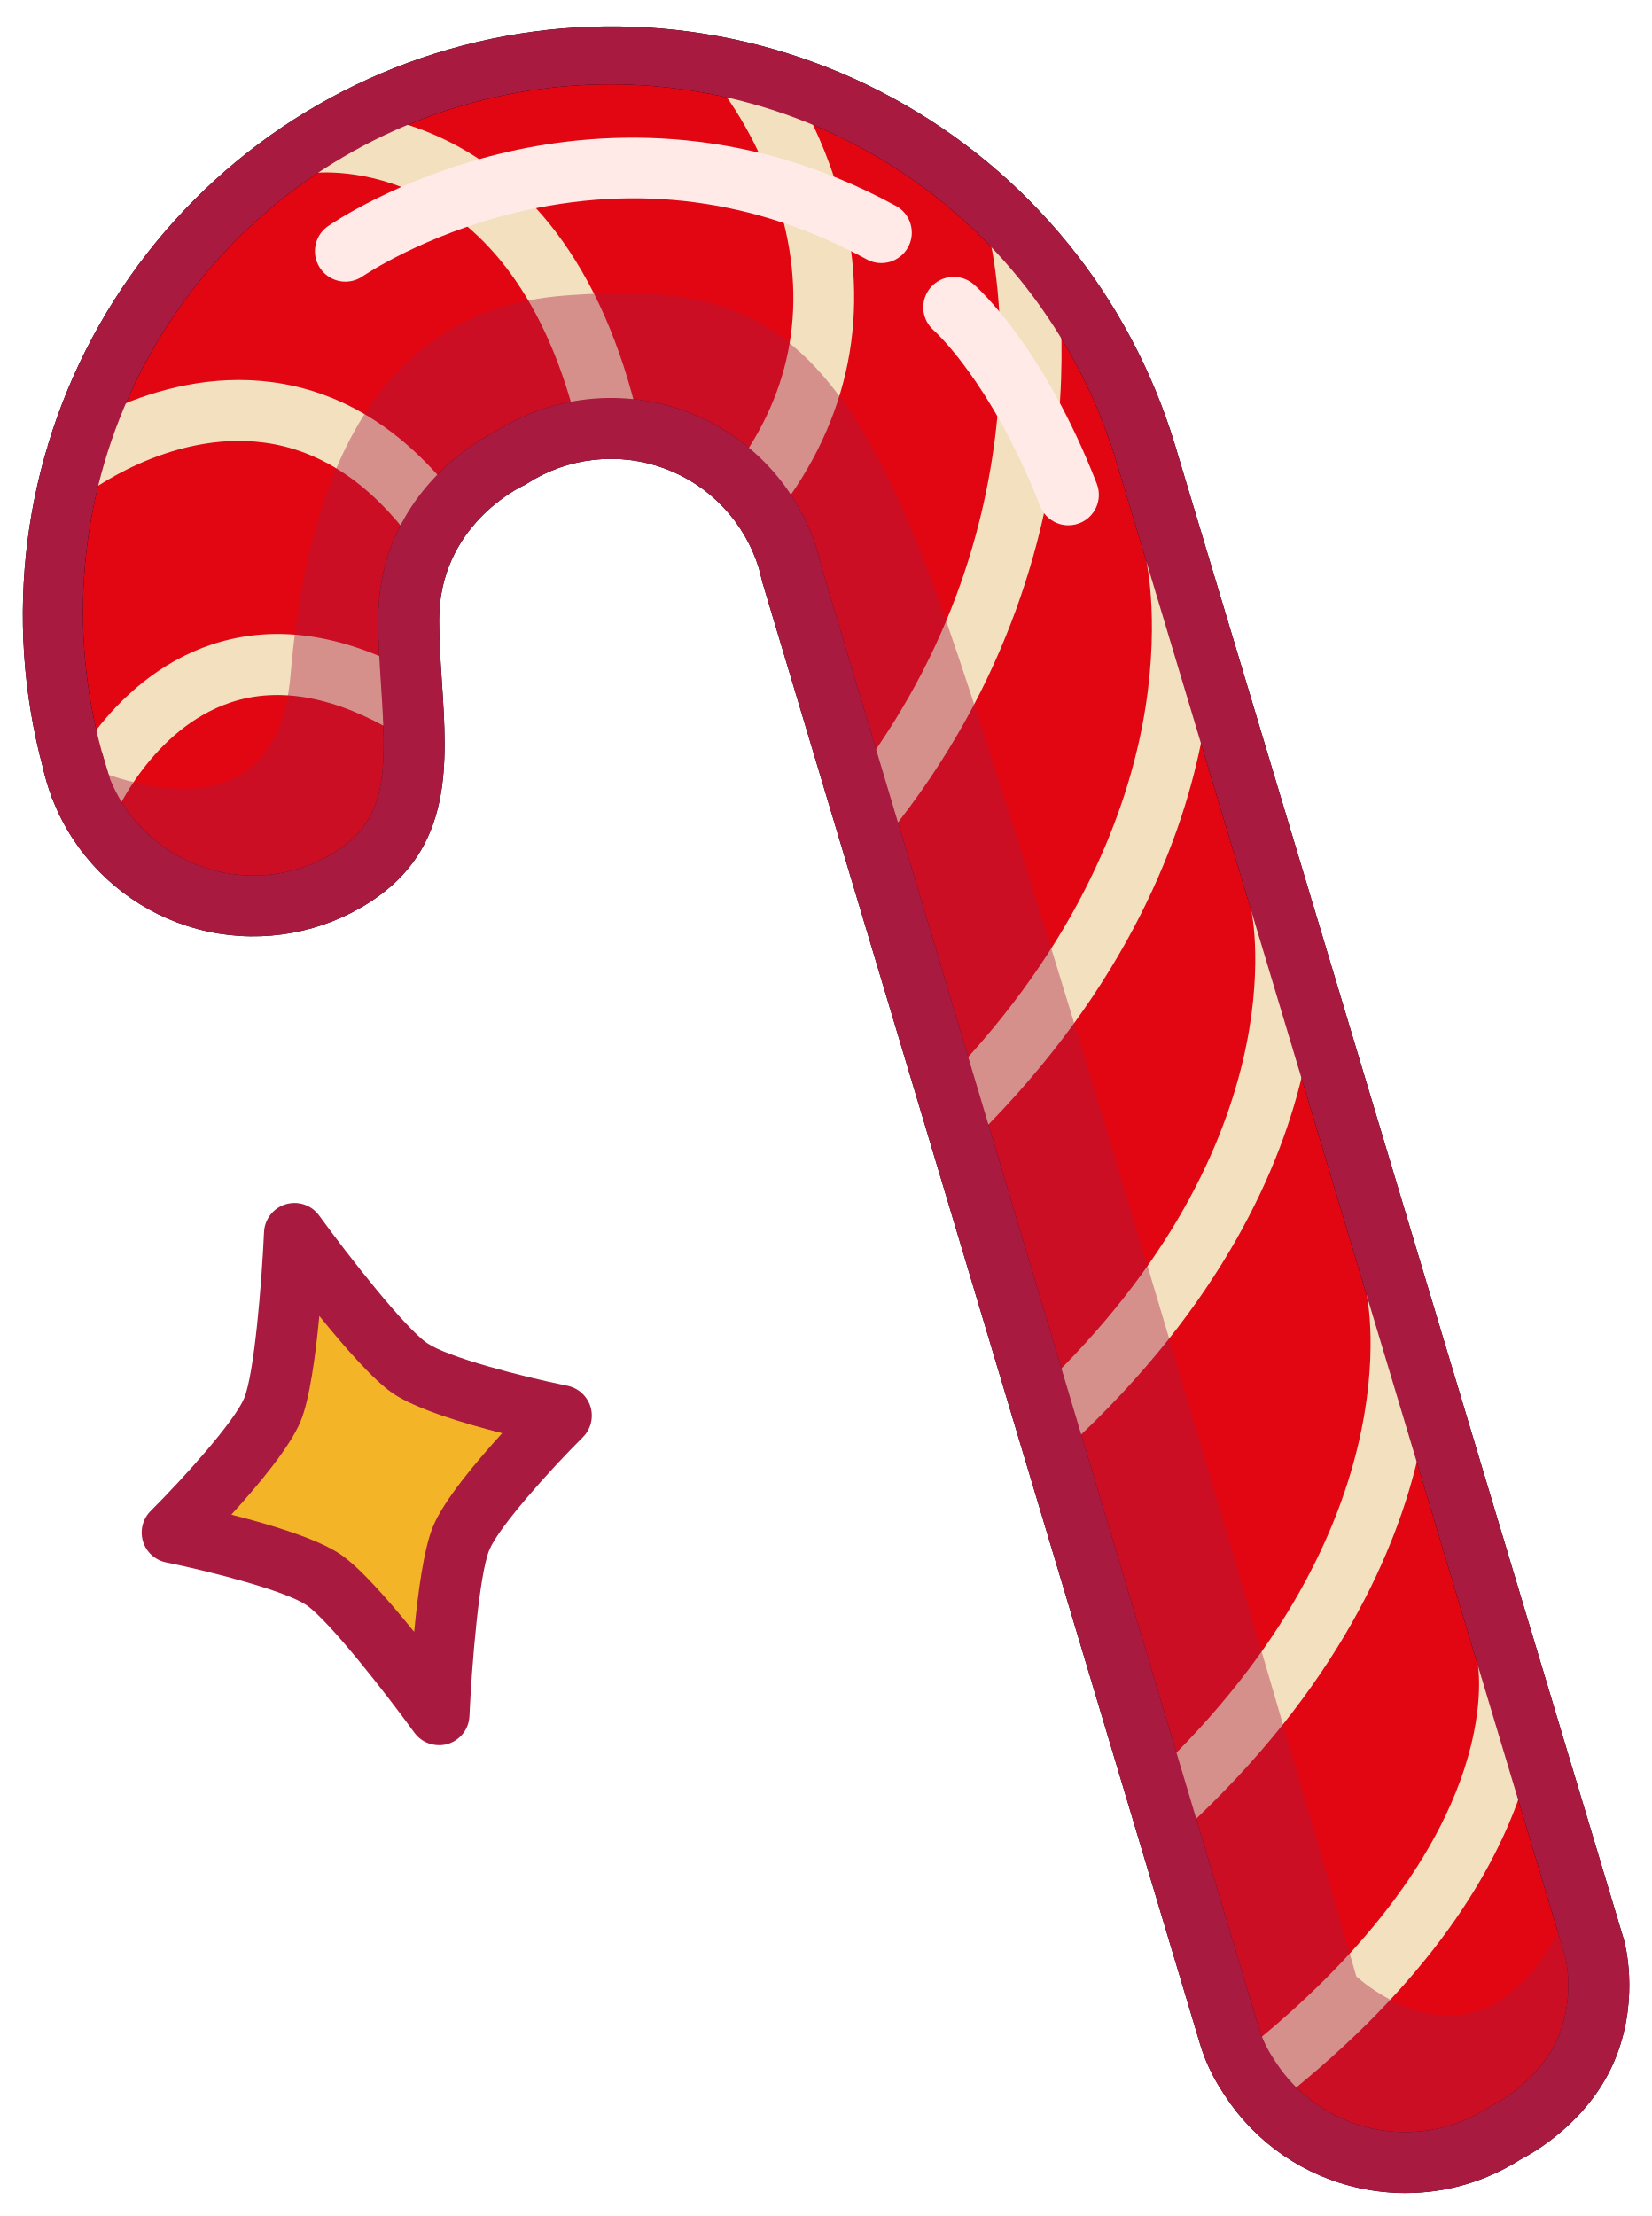
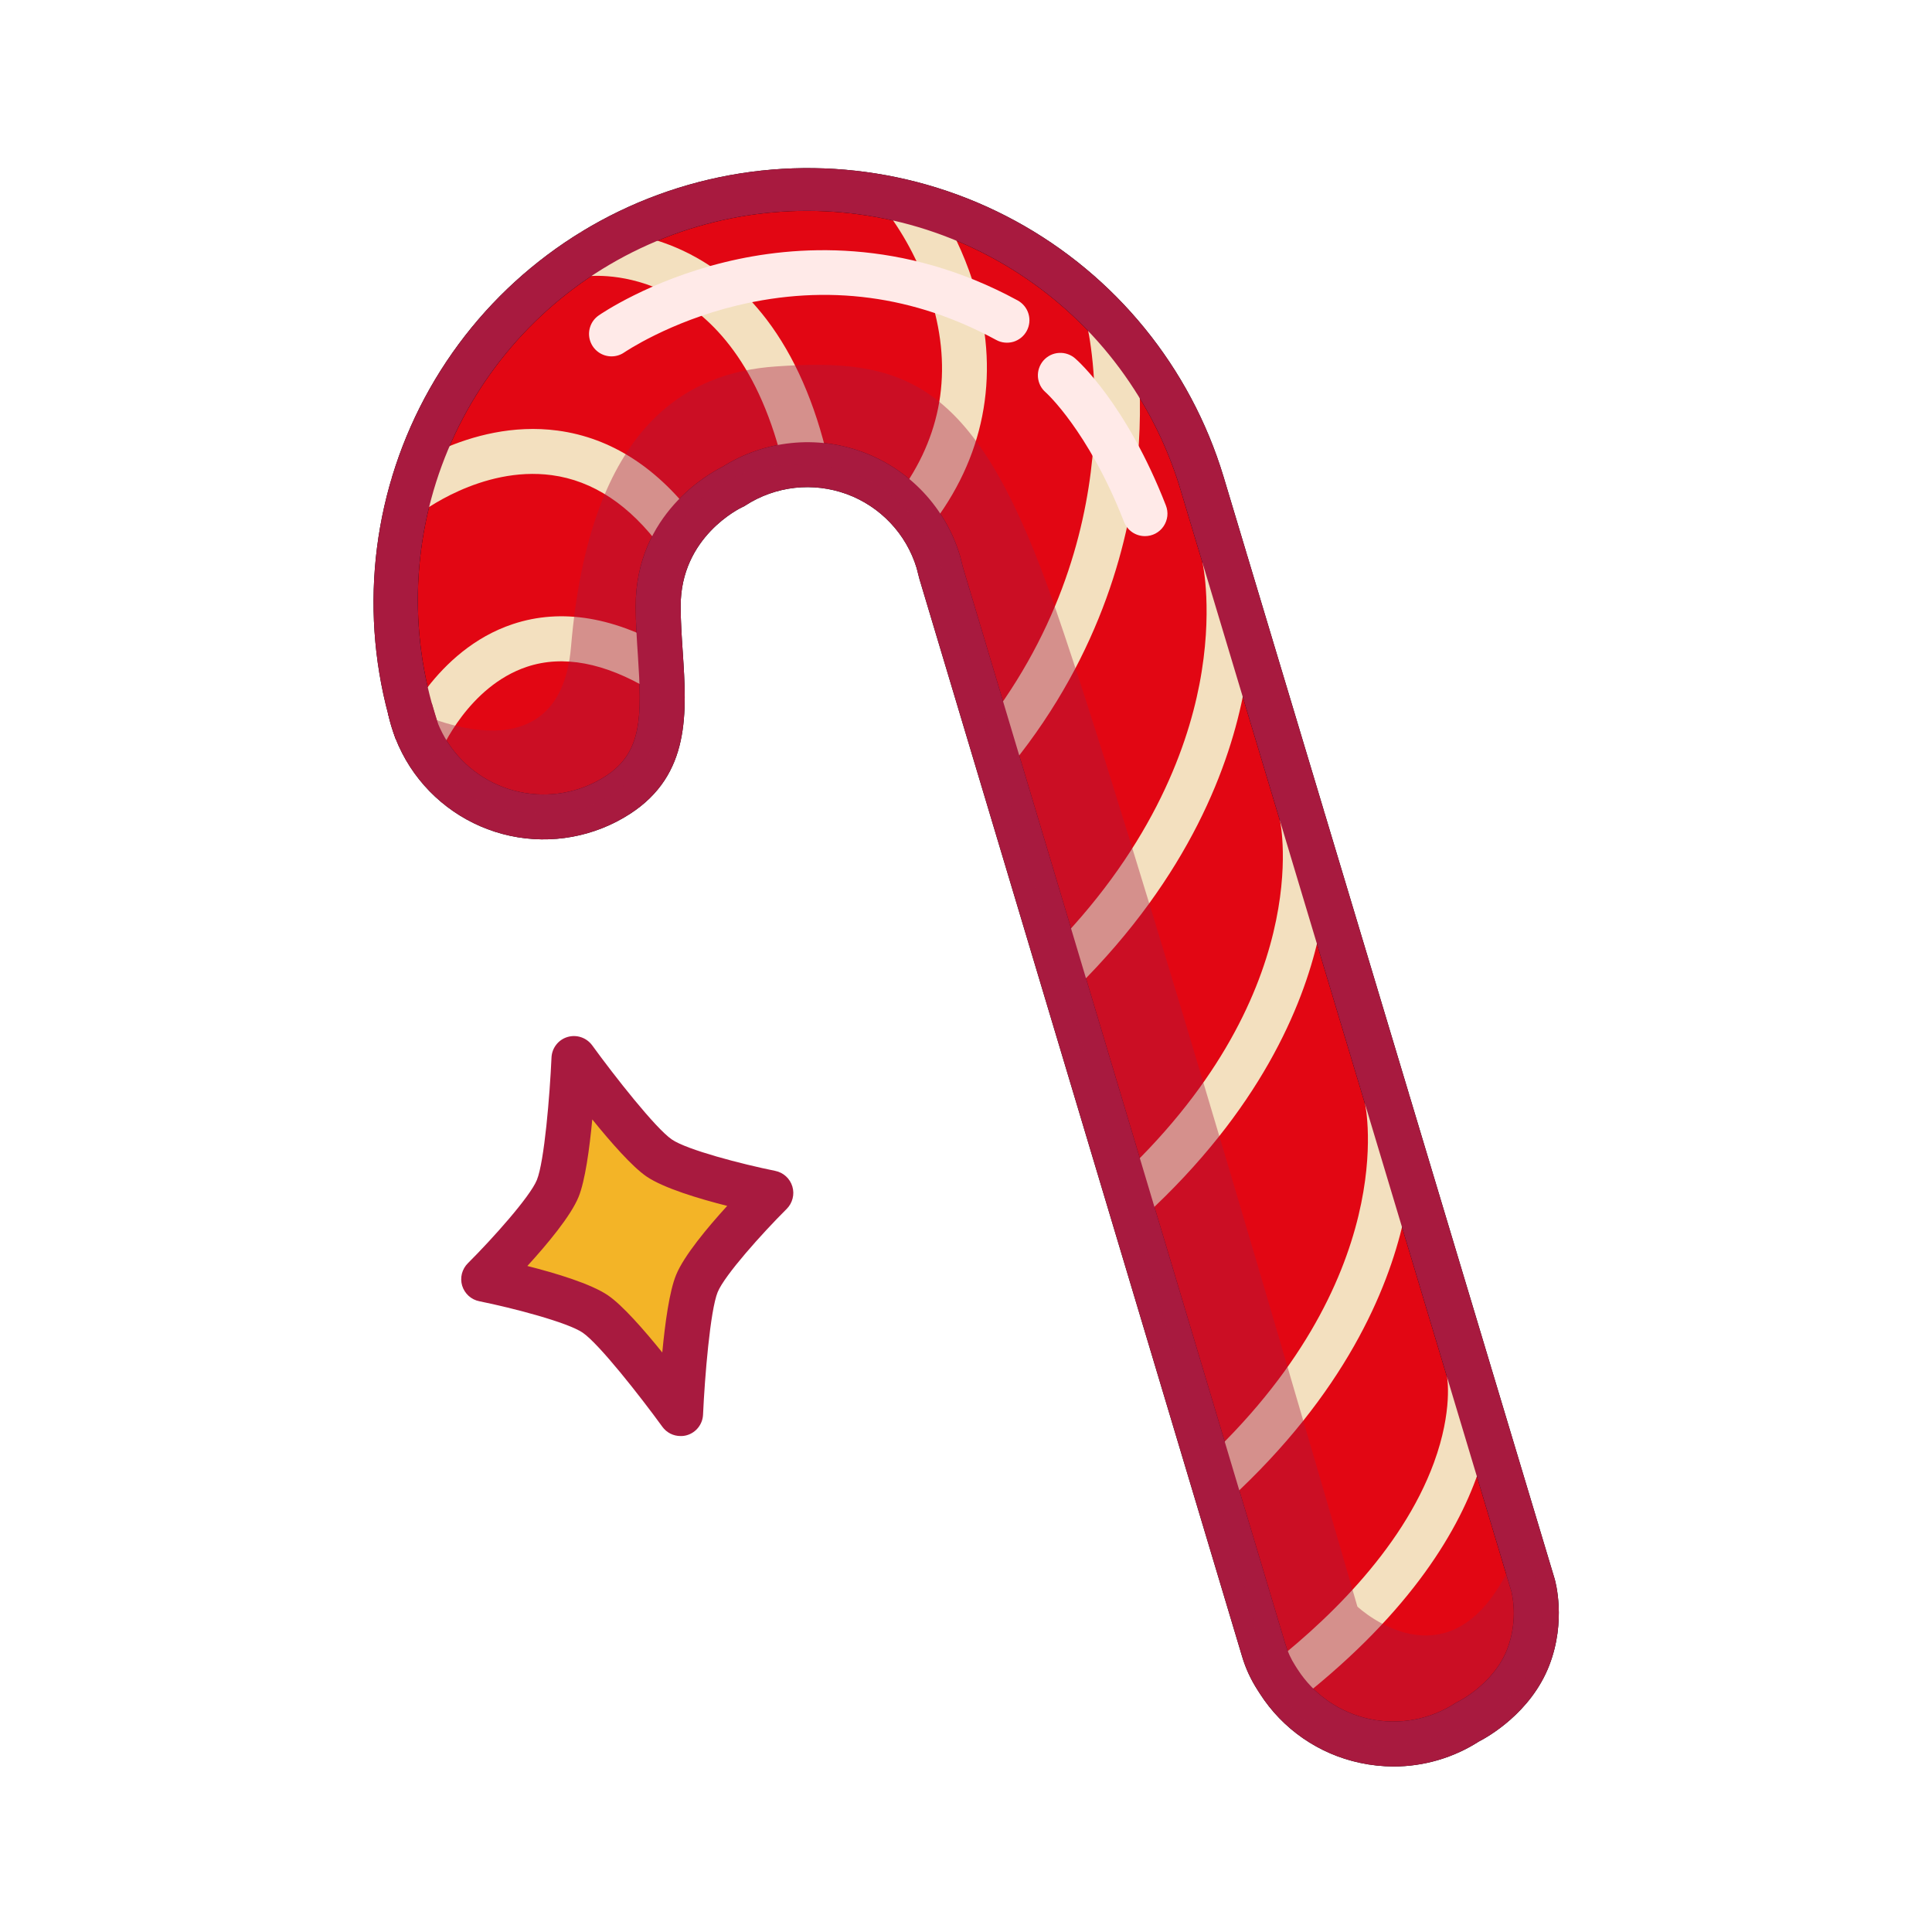
- <svg xmlns="http://www.w3.org/2000/svg" width="41" height="55" viewBox="0 0 41 55" fill="none">
-   <path d="M30.949 51.458C30.761 51.167 30.615 50.85 30.515 50.518L19.661 14.273L19.568 13.905C19.363 13.223 19.001 12.597 18.513 12.078C18.024 11.559 17.422 11.161 16.753 10.915C16.084 10.669 15.367 10.582 14.659 10.66C13.95 10.739 13.27 10.981 12.671 11.368C12.671 11.368 10.138 12.514 10.144 15.398C10.15 17.934 10.912 20.371 8.782 21.749C8.21 22.118 7.563 22.355 6.889 22.444C6.214 22.533 5.528 22.471 4.88 22.262C4.232 22.053 3.639 21.703 3.143 21.238C2.647 20.772 2.26 20.202 2.011 19.568L1.796 18.857C0.251 13.174 2.443 6.913 7.632 3.55C14.055 -0.613 22.634 1.242 26.795 7.691C27.506 8.791 28.059 9.986 28.437 11.24L39.581 48.341C39.771 49.144 39.714 49.986 39.417 50.757C38.839 52.246 37.374 52.937 37.374 52.937C36.868 53.264 36.301 53.489 35.708 53.597C35.115 53.706 34.506 53.697 33.916 53.57C33.326 53.444 32.767 53.202 32.271 52.859C31.774 52.517 31.351 52.08 31.023 51.573L30.949 51.458Z" fill="#E20613" />
-   <path d="M34.891 54.431C34.51 54.431 34.13 54.39 33.757 54.31C33.069 54.164 32.418 53.883 31.839 53.484C31.261 53.084 30.767 52.574 30.387 51.983L30.313 51.866C30.086 51.515 29.909 51.133 29.789 50.733L18.932 14.475L18.839 14.108C18.665 13.54 18.362 13.02 17.954 12.589C17.546 12.158 17.043 11.827 16.485 11.623C15.928 11.419 15.33 11.347 14.74 11.413C14.15 11.479 13.583 11.68 13.084 12.002L13.037 12.033L12.985 12.056C12.903 12.095 10.896 13.057 10.901 15.396C10.901 15.912 10.937 16.437 10.97 16.945C11.104 18.967 11.242 21.058 9.192 22.383C8.001 23.153 6.552 23.418 5.165 23.121C3.778 22.823 2.566 21.987 1.795 20.797C1.601 20.497 1.438 20.178 1.307 19.846L1.287 19.788L1.066 19.055C0.072 15.351 0.574 11.406 2.463 8.069C4.352 4.733 7.477 2.272 11.163 1.219C14.85 0.165 18.803 0.602 22.17 2.437C25.537 4.271 28.047 7.356 29.161 11.025L40.305 48.125C40.324 48.186 40.705 49.529 40.122 51.034C39.501 52.632 38.046 53.443 37.75 53.594C36.896 54.14 35.904 54.43 34.891 54.431V54.431ZM31.582 51.048L31.657 51.164C31.93 51.587 32.284 51.953 32.699 52.239C33.114 52.525 33.581 52.727 34.073 52.833C34.566 52.938 35.074 52.946 35.57 52.855C36.066 52.764 36.538 52.577 36.961 52.303L37.004 52.276L37.049 52.254C37.059 52.25 38.253 51.661 38.71 50.485C38.944 49.868 38.994 49.197 38.852 48.553L27.712 11.457C27.354 10.271 26.831 9.141 26.159 8.101C24.466 5.47 21.887 3.533 18.889 2.639C15.891 1.746 12.672 1.956 9.815 3.23C6.959 4.505 4.653 6.76 3.315 9.588C1.978 12.416 1.697 15.63 2.524 18.647L2.726 19.322C2.818 19.552 2.932 19.771 3.066 19.979C3.619 20.832 4.489 21.431 5.483 21.645C6.478 21.858 7.516 21.668 8.371 21.116C9.614 20.313 9.597 19.108 9.461 17.047C9.426 16.516 9.389 15.967 9.388 15.403C9.381 12.286 11.878 10.919 12.304 10.708C13.002 10.267 13.792 9.992 14.613 9.906C15.434 9.821 16.264 9.926 17.038 10.214C17.811 10.503 18.508 10.966 19.073 11.568C19.638 12.171 20.055 12.895 20.294 13.686L20.303 13.719L20.392 14.071L31.24 50.301C31.319 50.565 31.434 50.816 31.582 51.048V51.048Z" fill="black" />
-   <path d="M1.796 18.857C1.848 19.1 1.92 19.338 2.011 19.57C1.932 19.331 1.861 19.094 1.796 18.857Z" fill="#E20613" />
-   <path d="M1.307 19.846C1.201 19.576 1.118 19.298 1.057 19.015L2.527 18.657C2.59 18.89 2.658 19.115 2.729 19.332L1.307 19.846Z" fill="black" />
-   <path d="M7.309 30.613C7.309 30.613 9.313 33.372 10.176 33.962C11.039 34.551 13.931 35.135 13.931 35.135C13.931 35.135 11.84 37.218 11.444 38.184C11.049 39.151 10.897 42.557 10.897 42.557C10.897 42.557 8.893 39.799 8.031 39.21C7.168 38.621 4.275 38.036 4.275 38.036C4.275 38.036 6.367 35.953 6.762 34.987C7.157 34.02 7.309 30.613 7.309 30.613Z" fill="#F3B427" />
-   <path d="M10.897 43.314C10.778 43.314 10.66 43.286 10.554 43.233C10.448 43.179 10.356 43.1 10.286 43.004C9.541 41.978 8.153 40.211 7.605 39.837C7.098 39.49 5.265 39.01 4.126 38.779C3.991 38.752 3.866 38.689 3.765 38.597C3.663 38.505 3.588 38.386 3.549 38.255C3.51 38.123 3.507 37.983 3.541 37.85C3.575 37.717 3.644 37.596 3.742 37.499C4.566 36.679 5.83 35.268 6.062 34.7C6.314 34.085 6.497 31.849 6.554 30.579C6.561 30.422 6.617 30.272 6.713 30.148C6.81 30.024 6.942 29.934 7.092 29.889C7.243 29.844 7.403 29.846 7.552 29.896C7.7 29.946 7.83 30.041 7.922 30.168C8.667 31.194 10.054 32.961 10.603 33.336C11.11 33.685 12.943 34.163 14.081 34.393C14.216 34.42 14.341 34.483 14.443 34.575C14.544 34.668 14.619 34.786 14.659 34.918C14.698 35.049 14.701 35.189 14.667 35.322C14.633 35.455 14.563 35.577 14.466 35.673C13.642 36.494 12.377 37.905 12.145 38.473C11.894 39.089 11.71 41.327 11.653 42.593C11.646 42.75 11.591 42.901 11.494 43.025C11.398 43.148 11.265 43.239 11.115 43.284C11.044 43.305 10.971 43.315 10.897 43.314V43.314ZM5.742 37.593C6.695 37.834 7.882 38.19 8.457 38.582C8.94 38.912 9.657 39.73 10.281 40.502C10.376 39.513 10.523 38.434 10.747 37.892C11.01 37.248 11.804 36.297 12.466 35.571C11.514 35.329 10.327 34.973 9.752 34.582C9.269 34.252 8.551 33.434 7.927 32.661C7.833 33.651 7.686 34.73 7.464 35.271C7.199 35.917 6.404 36.868 5.742 37.593Z" fill="#A81A3F" />
-   <path d="M2.823 20.29L1.427 19.708C1.475 19.592 2.632 16.866 5.256 15.996C6.901 15.451 8.713 15.758 10.639 16.907L9.864 18.207C8.332 17.292 6.942 17.032 5.733 17.432C3.756 18.089 2.832 20.268 2.823 20.29Z" fill="#F3E0BF" />
-   <path d="M10.247 13.43C9.189 11.994 7.948 11.171 6.561 10.986C4.183 10.667 2.117 12.276 2.097 12.292L1.158 11.105C1.263 11.022 3.755 9.083 6.763 9.486C8.572 9.729 10.154 10.754 11.465 12.533L10.247 13.43Z" fill="#F3E0BF" />
-   <path d="M14.386 10.801C12.756 3.746 7.936 4.273 7.731 4.298L7.528 2.797C7.596 2.788 9.194 2.58 11.023 3.456C12.088 3.965 13.018 4.736 13.788 5.745C14.724 6.974 15.421 8.559 15.859 10.459L14.386 10.801Z" fill="#F3E0BF" />
-   <path d="M19.287 12.747L18.095 11.816C19.613 9.877 20.053 7.692 19.402 5.321C19.093 4.204 18.585 3.152 17.903 2.215L19.087 1.274C19.135 1.332 20.255 2.754 20.846 4.862C21.642 7.699 21.102 10.425 19.287 12.747Z" fill="#F3E0BF" />
-   <path d="M22.039 20.731L20.863 19.78C26.27 13.096 24.592 6.026 24.575 5.956L26.043 5.59C26.062 5.671 26.532 7.604 26.275 10.438C26.035 13.042 25.107 16.941 22.039 20.731Z" fill="#F3E0BF" />
-   <path d="M24.219 28.231L23.154 27.156C26.663 23.679 27.918 20.272 28.352 18.026C28.824 15.591 28.462 13.953 28.458 13.935L29.932 13.593C29.95 13.669 30.366 15.497 29.855 18.223C29.391 20.701 28.036 24.449 24.219 28.231Z" fill="#F3E0BF" />
-   <path d="M26.502 35.918L25.479 34.803C32.318 28.519 31.078 22.669 31.064 22.611L32.54 22.274C32.556 22.345 32.929 24.038 32.349 26.576C31.826 28.868 30.386 32.35 26.502 35.918Z" fill="#F3E0BF" />
-   <path d="M29.363 45.448L28.34 44.334C35.179 38.05 33.94 32.2 33.926 32.141L35.401 31.804C35.417 31.875 35.791 33.569 35.211 36.106C34.687 38.397 33.248 41.879 29.363 45.448Z" fill="#F3E0BF" />
-   <path d="M31.395 52.43L30.476 51.227C32.501 49.678 35.144 47.205 36.242 44.212C36.888 42.452 36.686 41.325 36.684 41.314V41.321L38.165 41.013C38.215 41.232 39.198 46.461 31.395 52.43Z" fill="#F3E0BF" />
-   <path d="M34.891 54.431C34.51 54.431 34.13 54.39 33.757 54.31C33.069 54.164 32.418 53.883 31.839 53.484C31.261 53.084 30.767 52.574 30.387 51.983L30.313 51.866C30.086 51.515 29.909 51.133 29.789 50.733L18.932 14.475L18.839 14.108C18.665 13.54 18.362 13.02 17.954 12.589C17.546 12.158 17.043 11.827 16.485 11.623C15.928 11.419 15.33 11.347 14.74 11.413C14.15 11.479 13.583 11.68 13.084 12.002L13.037 12.033L12.985 12.056C12.903 12.095 10.896 13.057 10.901 15.396C10.901 15.912 10.937 16.437 10.97 16.945C11.104 18.967 11.242 21.058 9.192 22.383C8.001 23.153 6.552 23.418 5.165 23.121C3.778 22.823 2.566 21.987 1.795 20.797C1.601 20.497 1.438 20.178 1.307 19.846L1.287 19.788L1.066 19.055C0.072 15.351 0.574 11.406 2.463 8.069C4.352 4.733 7.477 2.272 11.163 1.219C14.85 0.165 18.803 0.602 22.17 2.437C25.537 4.271 28.047 7.356 29.161 11.025L40.305 48.125C40.324 48.186 40.705 49.529 40.122 51.034C39.501 52.632 38.046 53.443 37.75 53.594C36.896 54.14 35.904 54.43 34.891 54.431V54.431ZM31.582 51.048L31.657 51.164C31.93 51.587 32.284 51.953 32.699 52.239C33.114 52.525 33.581 52.727 34.073 52.833C34.566 52.938 35.074 52.946 35.57 52.855C36.066 52.764 36.538 52.577 36.961 52.303L37.004 52.276L37.049 52.254C37.059 52.25 38.253 51.661 38.71 50.485C38.944 49.868 38.994 49.197 38.852 48.553L27.712 11.457C27.354 10.271 26.831 9.141 26.159 8.101C24.466 5.47 21.887 3.533 18.889 2.639C15.891 1.746 12.672 1.956 9.815 3.23C6.959 4.505 4.653 6.76 3.315 9.588C1.978 12.416 1.697 15.63 2.524 18.647L2.726 19.322C2.818 19.552 2.932 19.771 3.066 19.979C3.619 20.832 4.489 21.431 5.483 21.645C6.478 21.858 7.516 21.668 8.371 21.116C9.614 20.313 9.597 19.108 9.461 17.047C9.426 16.516 9.389 15.967 9.388 15.403C9.381 12.286 11.878 10.919 12.304 10.708C13.002 10.267 13.792 9.992 14.613 9.906C15.434 9.821 16.264 9.926 17.038 10.214C17.811 10.503 18.508 10.966 19.073 11.568C19.638 12.171 20.055 12.895 20.294 13.686L20.303 13.719L20.392 14.071L31.24 50.301C31.319 50.565 31.434 50.816 31.582 51.048V51.048Z" fill="#A81A3F" />
-   <path d="M1.307 19.846C1.201 19.576 1.118 19.298 1.057 19.015L2.527 18.657C2.59 18.89 2.658 19.115 2.729 19.332L1.307 19.846Z" fill="#A81A3F" />
-   <path d="M8.574 6.99C8.413 6.99 8.256 6.939 8.126 6.844C7.997 6.748 7.901 6.614 7.852 6.461C7.804 6.308 7.806 6.143 7.858 5.99C7.909 5.838 8.008 5.706 8.14 5.614C8.208 5.566 9.837 4.446 12.384 3.821C14.739 3.244 18.361 2.998 22.239 5.109C22.327 5.156 22.404 5.221 22.466 5.298C22.529 5.375 22.575 5.464 22.603 5.559C22.631 5.655 22.64 5.754 22.63 5.853C22.619 5.952 22.59 6.048 22.542 6.135C22.495 6.222 22.43 6.299 22.353 6.362C22.276 6.424 22.187 6.471 22.092 6.499C21.997 6.527 21.897 6.536 21.798 6.526C21.699 6.515 21.603 6.485 21.516 6.438C18.762 4.939 15.829 4.549 12.8 5.277C10.51 5.828 9.018 6.848 9.003 6.856C8.877 6.944 8.727 6.99 8.574 6.99V6.99Z" fill="#FFEAE8" />
-   <path opacity="0.4" d="M1.796 18.857C1.796 18.857 6.813 21.47 7.212 16.756C7.849 9.222 11.189 7.534 14.088 7.33C18.34 7.03 20.722 7.737 23.272 14.803C25.822 21.87 33.668 49.051 33.668 49.051C33.668 49.051 37.138 52.316 39.143 46.884C39.143 46.884 42.025 51.664 36.355 53.43C30.685 55.197 30.12 49.201 30.12 49.201L20.095 15.725C20.095 15.725 19.563 10.792 15.122 10.631C10.682 10.471 10.251 14.398 10.251 14.398L10.197 19.568C10.197 19.568 9.15 23.519 4.275 22.021C4.275 22.021 2.759 21.392 1.796 18.857Z" fill="#A81A3F" />
-   <path d="M26.52 13.038C26.368 13.038 26.219 12.992 26.093 12.905C25.967 12.819 25.871 12.697 25.816 12.555C25.2 10.974 24.518 9.878 24.054 9.233C23.553 8.535 23.189 8.209 23.185 8.205C23.109 8.14 23.046 8.06 23 7.971C22.955 7.881 22.927 7.783 22.92 7.683C22.913 7.583 22.926 7.482 22.958 7.386C22.99 7.291 23.041 7.203 23.107 7.128C23.174 7.052 23.255 6.991 23.345 6.947C23.436 6.903 23.534 6.878 23.634 6.873C23.735 6.867 23.835 6.882 23.93 6.916C24.025 6.95 24.111 7.002 24.186 7.07C24.256 7.129 25.901 8.6 27.225 12.004C27.27 12.119 27.287 12.243 27.273 12.366C27.259 12.488 27.216 12.606 27.146 12.708C27.077 12.809 26.983 12.893 26.874 12.951C26.765 13.008 26.643 13.038 26.52 13.038V13.038Z" fill="#FFEAE8" />
+ <svg xmlns="http://www.w3.org/2000/svg" width="48" height="48" viewBox="0 0 48 48" fill="none">
+   <path d="M31.716 41.692C31.577 41.477 31.469 41.243 31.396 40.998L23.38 14.232L23.312 13.961C23.16 13.457 22.893 12.995 22.533 12.611C22.172 12.228 21.727 11.934 21.233 11.752C20.739 11.571 20.21 11.506 19.687 11.564C19.163 11.622 18.661 11.801 18.219 12.087C18.219 12.087 16.348 12.934 16.353 15.063C16.357 16.936 16.92 18.736 15.347 19.753C14.924 20.025 14.447 20.201 13.948 20.266C13.45 20.332 12.944 20.286 12.465 20.132C11.987 19.978 11.549 19.72 11.182 19.375C10.816 19.032 10.53 18.61 10.347 18.143L10.188 17.617C9.047 13.421 10.665 8.797 14.497 6.314C19.24 3.24 25.576 4.61 28.648 9.372C29.174 10.184 29.582 11.066 29.861 11.993L38.091 39.39C38.231 39.983 38.189 40.605 37.97 41.174C37.542 42.274 36.461 42.784 36.461 42.784C36.087 43.026 35.669 43.192 35.231 43.272C34.792 43.352 34.343 43.345 33.907 43.252C33.472 43.158 33.059 42.98 32.692 42.727C32.326 42.474 32.013 42.151 31.771 41.777L31.716 41.692Z" fill="#E20613" />
+   <path d="M34.627 43.888C34.346 43.887 34.065 43.857 33.79 43.798C33.282 43.69 32.801 43.483 32.374 43.188C31.947 42.893 31.582 42.516 31.302 42.079L31.247 41.993C31.079 41.734 30.948 41.452 30.86 41.156L22.842 14.381L22.773 14.111C22.645 13.691 22.422 13.307 22.12 12.989C21.818 12.67 21.447 12.426 21.035 12.275C20.623 12.125 20.182 12.072 19.747 12.12C19.311 12.169 18.892 12.318 18.523 12.556L18.489 12.578L18.451 12.595C18.39 12.624 16.907 13.334 16.911 15.062C16.911 15.443 16.938 15.83 16.963 16.205C17.061 17.698 17.164 19.243 15.65 20.222C14.77 20.79 13.7 20.986 12.676 20.766C11.652 20.546 10.757 19.929 10.187 19.05C10.044 18.828 9.923 18.593 9.827 18.348L9.812 18.305L9.649 17.763C8.915 15.029 9.286 12.115 10.68 9.651C12.075 7.187 14.383 5.37 17.105 4.592C19.828 3.814 22.747 4.137 25.233 5.492C27.719 6.847 29.574 9.124 30.396 11.834L38.626 39.231C38.639 39.276 38.921 40.268 38.49 41.379C38.031 42.559 36.957 43.158 36.738 43.27C36.108 43.673 35.375 43.887 34.627 43.888ZM32.184 41.389L32.239 41.475C32.441 41.788 32.702 42.057 33.008 42.269C33.315 42.48 33.66 42.629 34.023 42.707C34.387 42.785 34.763 42.791 35.129 42.724C35.495 42.657 35.844 42.518 36.156 42.316L36.188 42.296L36.221 42.28C36.228 42.277 37.11 41.842 37.447 40.973C37.62 40.518 37.657 40.023 37.553 39.547L29.326 12.152C29.062 11.277 28.676 10.443 28.179 9.674C26.929 7.732 25.024 6.301 22.81 5.641C20.596 4.982 18.22 5.136 16.11 6.078C14 7.019 12.297 8.685 11.31 10.773C10.322 12.861 10.114 15.234 10.725 17.462L10.875 17.961C10.943 18.13 11.027 18.293 11.126 18.446C11.534 19.076 12.176 19.519 12.911 19.676C13.645 19.834 14.412 19.693 15.043 19.286C15.961 18.692 15.949 17.802 15.848 16.281C15.822 15.889 15.795 15.483 15.794 15.067C15.789 12.765 17.633 11.755 17.948 11.6C18.463 11.274 19.046 11.071 19.653 11.008C20.259 10.944 20.872 11.022 21.443 11.235C22.015 11.448 22.529 11.79 22.946 12.235C23.363 12.68 23.672 13.215 23.848 13.799L23.855 13.823L23.92 14.083L31.931 40.838C31.989 41.033 32.074 41.218 32.184 41.389Z" fill="black" />
+   <path d="M10.188 17.617C10.226 17.797 10.279 17.973 10.346 18.144C10.288 17.968 10.236 17.793 10.188 17.617Z" fill="#E20613" />
+   <path d="M9.827 18.348C9.749 18.148 9.687 17.943 9.642 17.734L10.727 17.47C10.774 17.642 10.824 17.808 10.877 17.968L9.827 18.348Z" fill="black" />
+   <path d="M14.259 26.299C14.259 26.299 15.739 28.336 16.376 28.772C17.013 29.207 19.149 29.638 19.149 29.638C19.149 29.638 17.605 31.176 17.313 31.89C17.021 32.604 16.909 35.119 16.909 35.119C16.909 35.119 15.429 33.082 14.792 32.647C14.155 32.213 12.019 31.78 12.019 31.78C12.019 31.78 13.563 30.242 13.855 29.529C14.147 28.815 14.259 26.299 14.259 26.299Z" fill="#F3B427" />
+   <path d="M16.909 35.678C16.821 35.678 16.734 35.658 16.655 35.618C16.577 35.578 16.509 35.52 16.457 35.449C15.907 34.692 14.883 33.387 14.477 33.11C14.103 32.854 12.75 32.499 11.908 32.329C11.809 32.309 11.717 32.263 11.642 32.195C11.567 32.126 11.512 32.039 11.482 31.942C11.453 31.845 11.451 31.741 11.476 31.643C11.502 31.545 11.553 31.455 11.625 31.384C12.233 30.778 13.167 29.736 13.338 29.317C13.524 28.863 13.66 27.211 13.702 26.274C13.707 26.158 13.748 26.047 13.819 25.956C13.89 25.864 13.988 25.797 14.099 25.764C14.21 25.731 14.329 25.733 14.438 25.77C14.548 25.807 14.643 25.877 14.712 25.97C15.262 26.728 16.286 28.033 16.692 28.31C17.066 28.567 18.419 28.92 19.26 29.09C19.36 29.11 19.452 29.157 19.527 29.225C19.602 29.293 19.657 29.381 19.686 29.478C19.715 29.575 19.718 29.678 19.692 29.776C19.667 29.875 19.616 29.964 19.544 30.036C18.935 30.642 18.002 31.683 17.83 32.103C17.645 32.558 17.509 34.211 17.467 35.146C17.462 35.262 17.421 35.373 17.35 35.464C17.279 35.556 17.181 35.623 17.07 35.656C17.017 35.672 16.963 35.679 16.909 35.678ZM13.102 31.453C13.806 31.631 14.682 31.894 15.107 32.184C15.463 32.427 15.993 33.031 16.454 33.602C16.523 32.871 16.632 32.075 16.798 31.674C16.992 31.199 17.578 30.496 18.067 29.96C17.364 29.782 16.488 29.519 16.063 29.23C15.706 28.986 15.177 28.382 14.715 27.812C14.646 28.542 14.537 29.339 14.374 29.739C14.178 30.216 13.591 30.918 13.102 31.453Z" fill="#A81A3F" />
+   <path d="M10.946 18.676L9.915 18.246C9.951 18.16 10.805 16.147 12.743 15.505C13.958 15.102 15.296 15.329 16.718 16.178L16.146 17.137C15.014 16.462 13.988 16.269 13.095 16.565C11.635 17.05 10.953 18.66 10.946 18.676Z" fill="#F3E0BF" />
+   <path d="M16.429 13.61C15.647 12.549 14.731 11.941 13.707 11.805C11.951 11.569 10.425 12.758 10.41 12.77L9.717 11.893C9.794 11.832 11.635 10.4 13.855 10.698C15.191 10.877 16.36 11.634 17.328 12.947L16.429 13.61Z" fill="#F3E0BF" />
+   <path d="M19.485 11.669C18.282 6.459 14.722 6.848 14.571 6.866L14.421 5.758C14.471 5.751 15.651 5.598 17.002 6.244C17.788 6.62 18.475 7.19 19.044 7.935C19.735 8.842 20.25 10.013 20.573 11.416L19.485 11.669Z" fill="#F3E0BF" />
+   <path d="M23.104 13.105L22.224 12.418C23.345 10.986 23.67 9.373 23.189 7.622C22.961 6.797 22.586 6.02 22.083 5.328L22.957 4.633C22.992 4.676 23.819 5.726 24.256 7.283C24.843 9.378 24.445 11.391 23.104 13.105Z" fill="#F3E0BF" />
+   <path d="M25.137 19.002L24.268 18.299C28.261 13.363 27.022 8.143 27.009 8.091L28.093 7.82C28.108 7.88 28.455 9.308 28.265 11.4C28.087 13.323 27.402 16.203 25.137 19.002Z" fill="#F3E0BF" />
+   <path d="M26.747 24.54L25.96 23.746C28.551 21.179 29.478 18.662 29.799 17.004C30.147 15.206 29.88 13.996 29.877 13.983L30.965 13.73C30.978 13.786 31.285 15.136 30.908 17.149C30.566 18.979 29.565 21.747 26.747 24.54Z" fill="#F3E0BF" />
+   <path d="M28.432 30.216L27.677 29.393C32.727 24.753 31.811 20.433 31.802 20.39L32.891 20.141C32.903 20.193 33.178 21.444 32.75 23.317C32.364 25.011 31.3 27.582 28.432 30.216Z" fill="#F3E0BF" />
+   <path d="M30.545 37.254L29.79 36.431C34.84 31.791 33.925 27.47 33.915 27.427L35.004 27.179C35.016 27.231 35.291 28.481 34.864 30.355C34.477 32.047 33.414 34.618 30.545 37.254Z" fill="#F3E0BF" />
+   <path d="M32.046 42.41L31.367 41.521C32.862 40.378 34.814 38.551 35.625 36.341C36.102 35.041 35.953 34.21 35.951 34.201V34.207L37.045 33.978C37.082 34.141 37.808 38.002 32.046 42.41Z" fill="#F3E0BF" />
+   <path d="M34.627 43.888C34.346 43.887 34.065 43.857 33.79 43.798C33.282 43.69 32.801 43.483 32.374 43.188C31.947 42.893 31.582 42.516 31.302 42.079L31.247 41.993C31.079 41.734 30.948 41.452 30.86 41.156L22.842 14.381L22.773 14.111C22.645 13.691 22.422 13.307 22.12 12.989C21.818 12.67 21.447 12.426 21.035 12.275C20.623 12.125 20.182 12.072 19.747 12.12C19.311 12.169 18.892 12.318 18.523 12.556L18.489 12.578L18.451 12.595C18.39 12.624 16.907 13.334 16.911 15.062C16.911 15.443 16.938 15.83 16.963 16.205C17.061 17.698 17.164 19.243 15.65 20.222C14.77 20.79 13.7 20.986 12.676 20.766C11.652 20.546 10.757 19.929 10.187 19.05C10.044 18.828 9.923 18.593 9.827 18.348L9.812 18.305L9.649 17.763C8.915 15.029 9.286 12.115 10.68 9.651C12.075 7.187 14.383 5.37 17.105 4.592C19.828 3.814 22.747 4.137 25.233 5.492C27.719 6.847 29.574 9.124 30.396 11.834L38.626 39.231C38.639 39.276 38.921 40.268 38.49 41.379C38.031 42.559 36.957 43.158 36.738 43.27C36.108 43.673 35.375 43.887 34.627 43.888ZM32.184 41.389L32.239 41.475C32.441 41.788 32.702 42.057 33.008 42.269C33.315 42.48 33.66 42.629 34.023 42.707C34.387 42.785 34.763 42.791 35.129 42.724C35.495 42.657 35.844 42.518 36.156 42.316L36.188 42.296L36.221 42.28C36.228 42.277 37.11 41.842 37.447 40.973C37.62 40.518 37.657 40.023 37.553 39.547L29.326 12.152C29.062 11.277 28.676 10.443 28.179 9.674C26.929 7.732 25.024 6.301 22.81 5.641C20.596 4.982 18.22 5.136 16.11 6.078C14 7.019 12.297 8.685 11.31 10.773C10.322 12.861 10.114 15.234 10.725 17.462L10.875 17.961C10.943 18.13 11.027 18.293 11.126 18.446C11.534 19.076 12.176 19.519 12.911 19.676C13.645 19.834 14.412 19.693 15.043 19.286C15.961 18.692 15.949 17.802 15.848 16.281C15.822 15.889 15.795 15.483 15.794 15.067C15.789 12.765 17.633 11.755 17.948 11.6C18.463 11.274 19.046 11.071 19.653 11.008C20.259 10.944 20.872 11.022 21.443 11.235C22.015 11.448 22.529 11.79 22.946 12.235C23.363 12.68 23.672 13.215 23.848 13.799L23.855 13.823L23.92 14.083L31.931 40.838C31.989 41.033 32.074 41.218 32.184 41.389Z" fill="#A81A3F" />
+   <path d="M9.827 18.348C9.749 18.148 9.687 17.943 9.642 17.734L10.727 17.47C10.774 17.642 10.824 17.808 10.877 17.968L9.827 18.348Z" fill="#A81A3F" />
+   <path d="M15.193 8.854C15.074 8.854 14.958 8.816 14.863 8.746C14.767 8.676 14.696 8.577 14.66 8.463C14.624 8.35 14.626 8.228 14.664 8.116C14.702 8.003 14.775 7.906 14.873 7.838C14.923 7.803 16.126 6.975 18.006 6.514C19.746 6.088 22.421 5.907 25.285 7.465C25.349 7.5 25.406 7.548 25.452 7.605C25.498 7.662 25.532 7.727 25.553 7.798C25.574 7.868 25.581 7.942 25.573 8.015C25.565 8.088 25.543 8.158 25.508 8.223C25.473 8.287 25.426 8.344 25.369 8.39C25.311 8.436 25.246 8.471 25.176 8.492C25.105 8.512 25.031 8.519 24.959 8.511C24.886 8.504 24.815 8.482 24.75 8.446C22.717 7.34 20.551 7.051 18.314 7.589C16.623 7.996 15.521 8.749 15.51 8.755C15.417 8.82 15.306 8.854 15.193 8.854Z" fill="#FFEAE8" />
+   <path opacity="0.4" d="M10.188 17.617C10.188 17.617 13.893 19.547 14.187 16.066C14.658 10.502 17.124 9.255 19.265 9.105C22.405 8.884 24.164 9.406 26.047 14.624C27.93 19.842 33.724 39.915 33.724 39.915C33.724 39.915 36.286 42.326 37.767 38.314C37.767 38.314 39.895 41.844 35.708 43.148C31.521 44.453 31.104 40.025 31.104 40.025L23.701 15.304C23.701 15.304 23.308 11.662 20.029 11.543C16.75 11.425 16.431 14.325 16.431 14.325L16.392 18.143C16.392 18.143 15.618 21.06 12.018 19.954C12.018 19.954 10.899 19.49 10.188 17.617Z" fill="#A81A3F" />
+   <path d="M28.446 13.32C28.333 13.32 28.223 13.286 28.13 13.223C28.038 13.159 27.966 13.069 27.925 12.964C27.471 11.796 26.967 10.987 26.624 10.511C26.254 9.995 25.986 9.754 25.983 9.751C25.927 9.703 25.88 9.645 25.846 9.578C25.813 9.512 25.793 9.44 25.787 9.366C25.782 9.292 25.791 9.217 25.815 9.147C25.839 9.077 25.876 9.012 25.925 8.956C25.974 8.9 26.034 8.855 26.101 8.822C26.168 8.79 26.24 8.771 26.315 8.768C26.389 8.764 26.463 8.774 26.533 8.8C26.603 8.825 26.667 8.863 26.722 8.914C26.773 8.956 27.988 10.043 28.966 12.557C28.999 12.642 29.012 12.733 29.002 12.824C28.991 12.914 28.959 13.001 28.908 13.076C28.857 13.152 28.788 13.213 28.707 13.256C28.627 13.298 28.537 13.32 28.446 13.32Z" fill="#FFEAE8" />
</svg>
